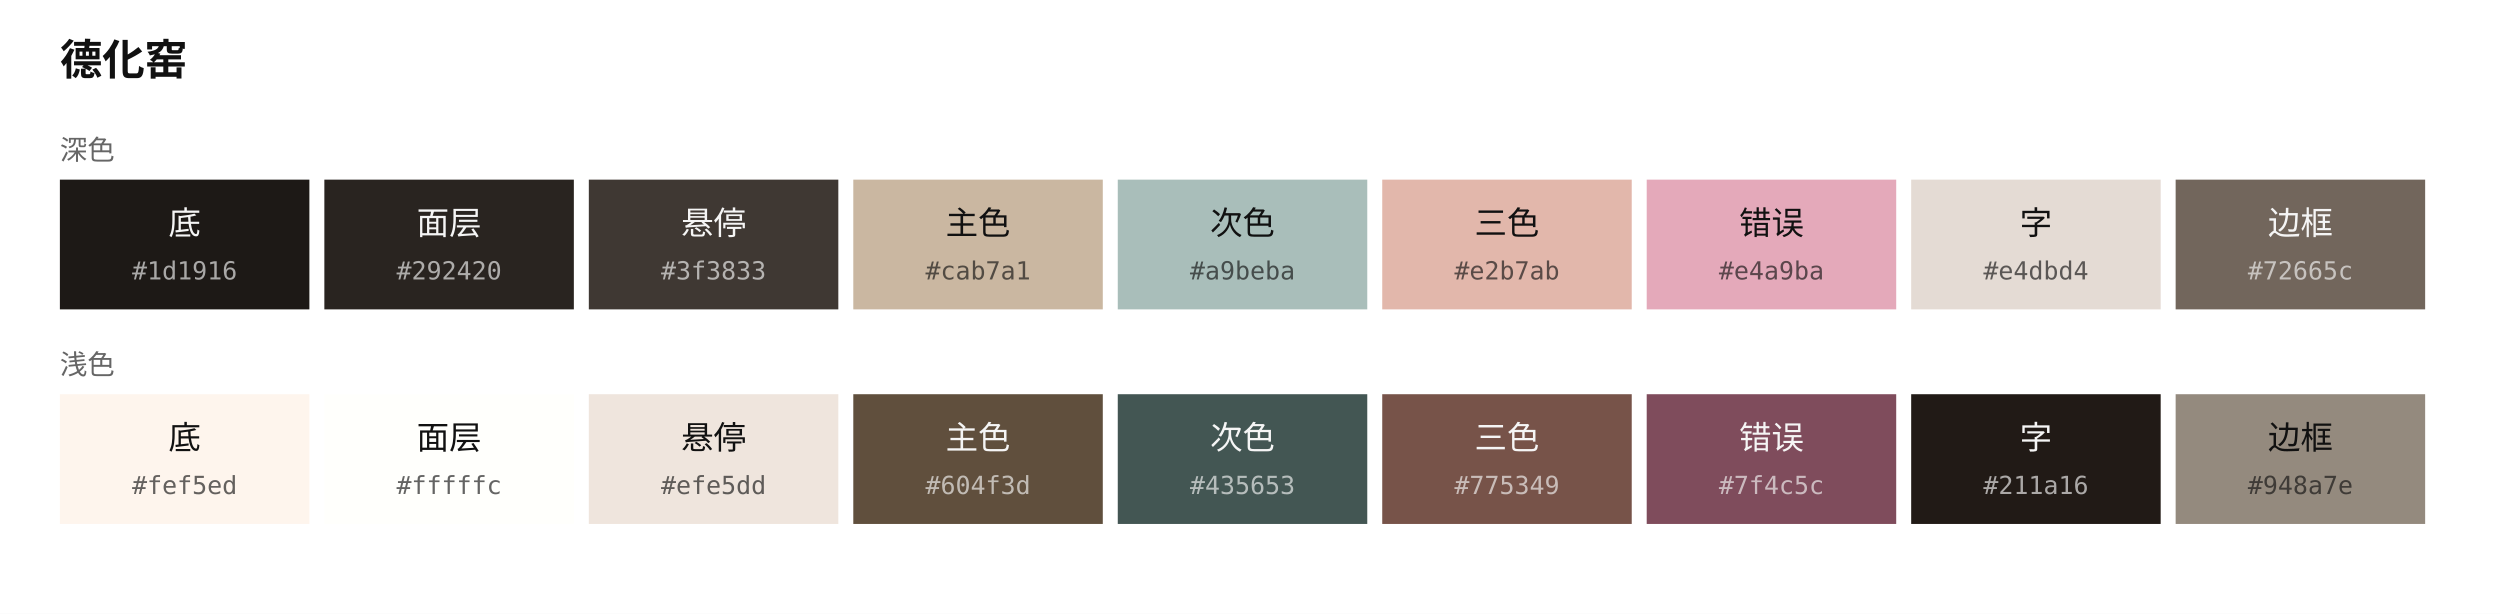
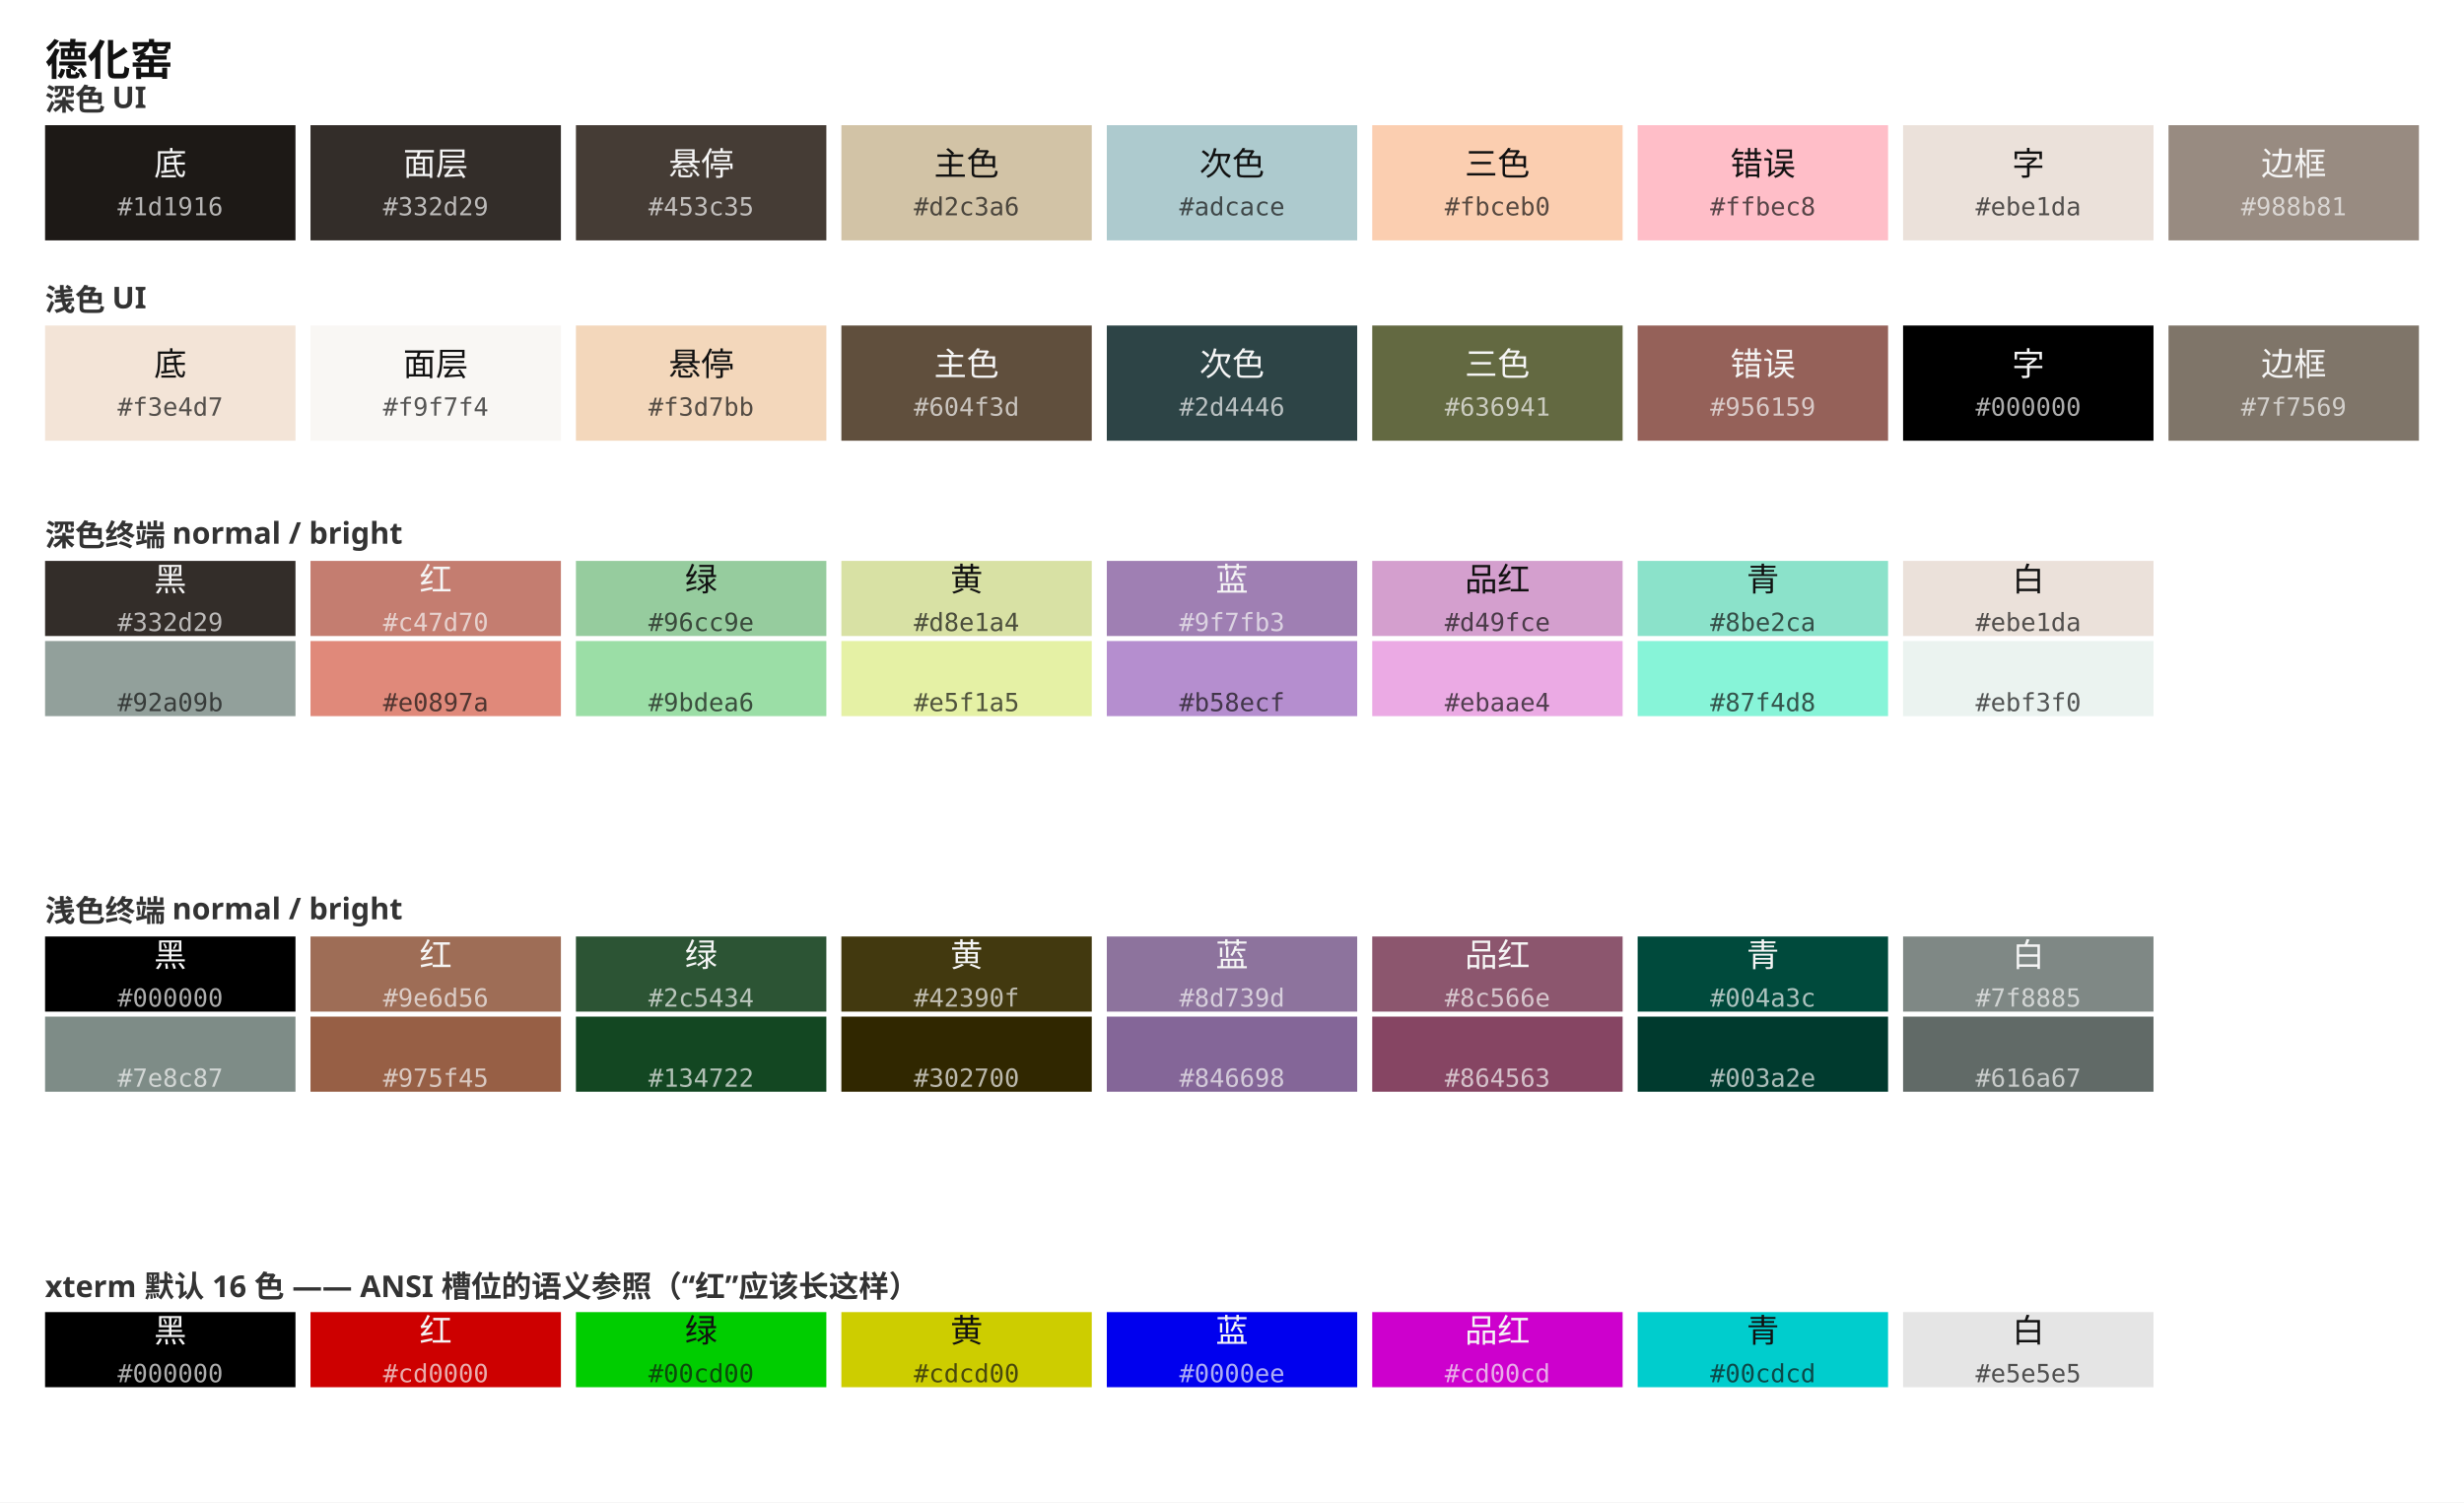
- <svg xmlns="http://www.w3.org/2000/svg" width="1002" height="246" viewBox="0 0 1002 246">
-   <rect width="1002" height="246" fill="#ffffff" />
-   <text x="24" y="30" font-size="17" font-weight="600" fill="#111" font-family="sans-serif">德化窑</text>
-   <text x="24" y="64" font-size="11" fill="#666" font-family="sans-serif">深色</text>
-   <rect x="24" y="72" width="100" height="52" fill="#1d1916" />
-   <text x="74.0" y="94.0" font-size="13" fill="#f5f5f5" text-anchor="middle" font-family="sans-serif">底</text>
-   <text x="74.0" y="112.0" font-size="10" fill="#f5f5f5" opacity="0.65" text-anchor="middle" font-family="monospace">#1d1916</text>
-   <rect x="130" y="72" width="100" height="52" fill="#292420" />
-   <text x="180.0" y="94.0" font-size="13" fill="#f5f5f5" text-anchor="middle" font-family="sans-serif">面层</text>
-   <text x="180.0" y="112.0" font-size="10" fill="#f5f5f5" opacity="0.65" text-anchor="middle" font-family="monospace">#292420</text>
-   <rect x="236" y="72" width="100" height="52" fill="#3f3833" />
-   <text x="286.0" y="94.0" font-size="13" fill="#f5f5f5" text-anchor="middle" font-family="sans-serif">悬停</text>
-   <text x="286.0" y="112.0" font-size="10" fill="#f5f5f5" opacity="0.65" text-anchor="middle" font-family="monospace">#3f3833</text>
-   <rect x="342" y="72" width="100" height="52" fill="#cab7a1" />
-   <text x="392.0" y="94.0" font-size="13" fill="#111111" text-anchor="middle" font-family="sans-serif">主色</text>
-   <text x="392.0" y="112.0" font-size="10" fill="#111111" opacity="0.65" text-anchor="middle" font-family="monospace">#cab7a1</text>
-   <rect x="448" y="72" width="100" height="52" fill="#a9beba" />
-   <text x="498.0" y="94.0" font-size="13" fill="#111111" text-anchor="middle" font-family="sans-serif">次色</text>
-   <text x="498.0" y="112.0" font-size="10" fill="#111111" opacity="0.65" text-anchor="middle" font-family="monospace">#a9beba</text>
-   <rect x="554" y="72" width="100" height="52" fill="#e2b7ab" />
-   <text x="604.0" y="94.0" font-size="13" fill="#111111" text-anchor="middle" font-family="sans-serif">三色</text>
-   <text x="604.0" y="112.0" font-size="10" fill="#111111" opacity="0.65" text-anchor="middle" font-family="monospace">#e2b7ab</text>
-   <rect x="660" y="72" width="100" height="52" fill="#e4a9ba" />
-   <text x="710.0" y="94.0" font-size="13" fill="#111111" text-anchor="middle" font-family="sans-serif">错误</text>
-   <text x="710.0" y="112.0" font-size="10" fill="#111111" opacity="0.65" text-anchor="middle" font-family="monospace">#e4a9ba</text>
-   <rect x="766" y="72" width="100" height="52" fill="#e4dbd4" />
-   <text x="816.0" y="94.0" font-size="13" fill="#111111" text-anchor="middle" font-family="sans-serif">字</text>
-   <text x="816.0" y="112.0" font-size="10" fill="#111111" opacity="0.65" text-anchor="middle" font-family="monospace">#e4dbd4</text>
-   <rect x="872" y="72" width="100" height="52" fill="#72665c" />
-   <text x="922.0" y="94.0" font-size="13" fill="#f5f5f5" text-anchor="middle" font-family="sans-serif">边框</text>
-   <text x="922.0" y="112.0" font-size="10" fill="#f5f5f5" opacity="0.65" text-anchor="middle" font-family="monospace">#72665c</text>
-   <text x="24" y="150" font-size="11" fill="#666" font-family="sans-serif">浅色</text>
-   <rect x="24" y="158" width="100" height="52" fill="#fef5ed" />
-   <text x="74.0" y="180.0" font-size="13" fill="#111111" text-anchor="middle" font-family="sans-serif">底</text>
-   <text x="74.0" y="198.0" font-size="10" fill="#111111" opacity="0.65" text-anchor="middle" font-family="monospace">#fef5ed</text>
-   <rect x="130" y="158" width="100" height="52" fill="#fffffc" />
-   <text x="180.0" y="180.0" font-size="13" fill="#111111" text-anchor="middle" font-family="sans-serif">面层</text>
-   <text x="180.0" y="198.0" font-size="10" fill="#111111" opacity="0.65" text-anchor="middle" font-family="monospace">#fffffc</text>
-   <rect x="236" y="158" width="100" height="52" fill="#efe5dd" />
-   <text x="286.0" y="180.0" font-size="13" fill="#111111" text-anchor="middle" font-family="sans-serif">悬停</text>
-   <text x="286.0" y="198.0" font-size="10" fill="#111111" opacity="0.65" text-anchor="middle" font-family="monospace">#efe5dd</text>
-   <rect x="342" y="158" width="100" height="52" fill="#604f3d" />
-   <text x="392.0" y="180.0" font-size="13" fill="#f5f5f5" text-anchor="middle" font-family="sans-serif">主色</text>
-   <text x="392.0" y="198.0" font-size="10" fill="#f5f5f5" opacity="0.65" text-anchor="middle" font-family="monospace">#604f3d</text>
-   <rect x="448" y="158" width="100" height="52" fill="#435653" />
-   <text x="498.0" y="180.0" font-size="13" fill="#f5f5f5" text-anchor="middle" font-family="sans-serif">次色</text>
-   <text x="498.0" y="198.0" font-size="10" fill="#f5f5f5" opacity="0.65" text-anchor="middle" font-family="monospace">#435653</text>
-   <rect x="554" y="158" width="100" height="52" fill="#775349" />
-   <text x="604.0" y="180.0" font-size="13" fill="#f5f5f5" text-anchor="middle" font-family="sans-serif">三色</text>
-   <text x="604.0" y="198.0" font-size="10" fill="#f5f5f5" opacity="0.65" text-anchor="middle" font-family="monospace">#775349</text>
-   <rect x="660" y="158" width="100" height="52" fill="#7f4c5c" />
-   <text x="710.0" y="180.0" font-size="13" fill="#f5f5f5" text-anchor="middle" font-family="sans-serif">错误</text>
-   <text x="710.0" y="198.0" font-size="10" fill="#f5f5f5" opacity="0.65" text-anchor="middle" font-family="monospace">#7f4c5c</text>
-   <rect x="766" y="158" width="100" height="52" fill="#211a16" />
-   <text x="816.0" y="180.0" font-size="13" fill="#f5f5f5" text-anchor="middle" font-family="sans-serif">字</text>
-   <text x="816.0" y="198.0" font-size="10" fill="#f5f5f5" opacity="0.65" text-anchor="middle" font-family="monospace">#211a16</text>
-   <rect x="872" y="158" width="100" height="52" fill="#948a7e" />
-   <text x="922.0" y="180.0" font-size="13" fill="#111111" text-anchor="middle" font-family="sans-serif">边框</text>
-   <text x="922.0" y="198.0" font-size="10" fill="#111111" opacity="0.65" text-anchor="middle" font-family="monospace">#948a7e</text>
+ <svg xmlns="http://www.w3.org/2000/svg" width="984" height="600" viewBox="0 0 984 600">
+   <rect width="984" height="600" fill="#ffffff" />
+   <text x="18" y="30" font-size="17" font-weight="600" fill="#111" font-family="sans-serif">德化窑</text>
+   <text x="18" y="44" font-size="12" font-weight="600" fill="#333" font-family="sans-serif">深色 UI</text>
+   <rect x="18" y="50" width="100" height="46" fill="#1d1916" />
+   <text x="68.0" y="70.0" font-size="13" fill="#f5f5f5" text-anchor="middle" font-family="sans-serif">底</text>
+   <text x="68.0" y="86.0" font-size="10" fill="#f5f5f5" opacity="0.7" text-anchor="middle" font-family="monospace">#1d1916</text>
+   <rect x="124" y="50" width="100" height="46" fill="#332d29" />
+   <text x="174.0" y="70.0" font-size="13" fill="#f5f5f5" text-anchor="middle" font-family="sans-serif">面层</text>
+   <text x="174.0" y="86.0" font-size="10" fill="#f5f5f5" opacity="0.7" text-anchor="middle" font-family="monospace">#332d29</text>
+   <rect x="230" y="50" width="100" height="46" fill="#453c35" />
+   <text x="280.0" y="70.0" font-size="13" fill="#f5f5f5" text-anchor="middle" font-family="sans-serif">悬停</text>
+   <text x="280.0" y="86.0" font-size="10" fill="#f5f5f5" opacity="0.7" text-anchor="middle" font-family="monospace">#453c35</text>
+   <rect x="336" y="50" width="100" height="46" fill="#d2c3a6" />
+   <text x="386.0" y="70.0" font-size="13" fill="#111111" text-anchor="middle" font-family="sans-serif">主色</text>
+   <text x="386.0" y="86.0" font-size="10" fill="#111111" opacity="0.7" text-anchor="middle" font-family="monospace">#d2c3a6</text>
+   <rect x="442" y="50" width="100" height="46" fill="#adcace" />
+   <text x="492.0" y="70.0" font-size="13" fill="#111111" text-anchor="middle" font-family="sans-serif">次色</text>
+   <text x="492.0" y="86.0" font-size="10" fill="#111111" opacity="0.7" text-anchor="middle" font-family="monospace">#adcace</text>
+   <rect x="548" y="50" width="100" height="46" fill="#fbceb0" />
+   <text x="598.0" y="70.0" font-size="13" fill="#111111" text-anchor="middle" font-family="sans-serif">三色</text>
+   <text x="598.0" y="86.0" font-size="10" fill="#111111" opacity="0.7" text-anchor="middle" font-family="monospace">#fbceb0</text>
+   <rect x="654" y="50" width="100" height="46" fill="#ffbec8" />
+   <text x="704.0" y="70.0" font-size="13" fill="#111111" text-anchor="middle" font-family="sans-serif">错误</text>
+   <text x="704.0" y="86.0" font-size="10" fill="#111111" opacity="0.7" text-anchor="middle" font-family="monospace">#ffbec8</text>
+   <rect x="760" y="50" width="100" height="46" fill="#ebe1da" />
+   <text x="810.0" y="70.0" font-size="13" fill="#111111" text-anchor="middle" font-family="sans-serif">字</text>
+   <text x="810.0" y="86.0" font-size="10" fill="#111111" opacity="0.7" text-anchor="middle" font-family="monospace">#ebe1da</text>
+   <rect x="866" y="50" width="100" height="46" fill="#988b81" />
+   <text x="916.0" y="70.0" font-size="13" fill="#f5f5f5" text-anchor="middle" font-family="sans-serif">边框</text>
+   <text x="916.0" y="86.0" font-size="10" fill="#f5f5f5" opacity="0.7" text-anchor="middle" font-family="monospace">#988b81</text>
+   <text x="18" y="124" font-size="12" font-weight="600" fill="#333" font-family="sans-serif">浅色 UI</text>
+   <rect x="18" y="130" width="100" height="46" fill="#f3e4d7" />
+   <text x="68.0" y="150.0" font-size="13" fill="#111111" text-anchor="middle" font-family="sans-serif">底</text>
+   <text x="68.0" y="166.0" font-size="10" fill="#111111" opacity="0.7" text-anchor="middle" font-family="monospace">#f3e4d7</text>
+   <rect x="124" y="130" width="100" height="46" fill="#f9f7f4" />
+   <text x="174.0" y="150.0" font-size="13" fill="#111111" text-anchor="middle" font-family="sans-serif">面层</text>
+   <text x="174.0" y="166.0" font-size="10" fill="#111111" opacity="0.7" text-anchor="middle" font-family="monospace">#f9f7f4</text>
+   <rect x="230" y="130" width="100" height="46" fill="#f3d7bb" />
+   <text x="280.0" y="150.0" font-size="13" fill="#111111" text-anchor="middle" font-family="sans-serif">悬停</text>
+   <text x="280.0" y="166.0" font-size="10" fill="#111111" opacity="0.7" text-anchor="middle" font-family="monospace">#f3d7bb</text>
+   <rect x="336" y="130" width="100" height="46" fill="#604f3d" />
+   <text x="386.0" y="150.0" font-size="13" fill="#f5f5f5" text-anchor="middle" font-family="sans-serif">主色</text>
+   <text x="386.0" y="166.0" font-size="10" fill="#f5f5f5" opacity="0.7" text-anchor="middle" font-family="monospace">#604f3d</text>
+   <rect x="442" y="130" width="100" height="46" fill="#2d4446" />
+   <text x="492.0" y="150.0" font-size="13" fill="#f5f5f5" text-anchor="middle" font-family="sans-serif">次色</text>
+   <text x="492.0" y="166.0" font-size="10" fill="#f5f5f5" opacity="0.7" text-anchor="middle" font-family="monospace">#2d4446</text>
+   <rect x="548" y="130" width="100" height="46" fill="#636941" />
+   <text x="598.0" y="150.0" font-size="13" fill="#f5f5f5" text-anchor="middle" font-family="sans-serif">三色</text>
+   <text x="598.0" y="166.0" font-size="10" fill="#f5f5f5" opacity="0.7" text-anchor="middle" font-family="monospace">#636941</text>
+   <rect x="654" y="130" width="100" height="46" fill="#956159" />
+   <text x="704.0" y="150.0" font-size="13" fill="#f5f5f5" text-anchor="middle" font-family="sans-serif">错误</text>
+   <text x="704.0" y="166.0" font-size="10" fill="#f5f5f5" opacity="0.7" text-anchor="middle" font-family="monospace">#956159</text>
+   <rect x="760" y="130" width="100" height="46" fill="#000000" />
+   <text x="810.0" y="150.0" font-size="13" fill="#f5f5f5" text-anchor="middle" font-family="sans-serif">字</text>
+   <text x="810.0" y="166.0" font-size="10" fill="#f5f5f5" opacity="0.7" text-anchor="middle" font-family="monospace">#000000</text>
+   <rect x="866" y="130" width="100" height="46" fill="#7f7569" />
+   <text x="916.0" y="150.0" font-size="13" fill="#f5f5f5" text-anchor="middle" font-family="sans-serif">边框</text>
+   <text x="916.0" y="166.0" font-size="10" fill="#f5f5f5" opacity="0.7" text-anchor="middle" font-family="monospace">#7f7569</text>
+   <text x="18" y="218" font-size="12" font-weight="600" fill="#333" font-family="sans-serif">深色终端 normal / bright</text>
+   <rect x="18" y="224" width="100" height="30" fill="#332d29" />
+   <text x="68.0" y="236.0" font-size="13" fill="#f5f5f5" text-anchor="middle" font-family="sans-serif">黑</text>
+   <text x="68.0" y="252.0" font-size="10" fill="#f5f5f5" opacity="0.7" text-anchor="middle" font-family="monospace">#332d29</text>
+   <rect x="124" y="224" width="100" height="30" fill="#c47d70" />
+   <text x="174.0" y="236.0" font-size="13" fill="#f5f5f5" text-anchor="middle" font-family="sans-serif">红</text>
+   <text x="174.0" y="252.0" font-size="10" fill="#f5f5f5" opacity="0.7" text-anchor="middle" font-family="monospace">#c47d70</text>
+   <rect x="230" y="224" width="100" height="30" fill="#96cc9e" />
+   <text x="280.0" y="236.0" font-size="13" fill="#111111" text-anchor="middle" font-family="sans-serif">绿</text>
+   <text x="280.0" y="252.0" font-size="10" fill="#111111" opacity="0.7" text-anchor="middle" font-family="monospace">#96cc9e</text>
+   <rect x="336" y="224" width="100" height="30" fill="#d8e1a4" />
+   <text x="386.0" y="236.0" font-size="13" fill="#111111" text-anchor="middle" font-family="sans-serif">黄</text>
+   <text x="386.0" y="252.0" font-size="10" fill="#111111" opacity="0.7" text-anchor="middle" font-family="monospace">#d8e1a4</text>
+   <rect x="442" y="224" width="100" height="30" fill="#9f7fb3" />
+   <text x="492.0" y="236.0" font-size="13" fill="#f5f5f5" text-anchor="middle" font-family="sans-serif">蓝</text>
+   <text x="492.0" y="252.0" font-size="10" fill="#f5f5f5" opacity="0.7" text-anchor="middle" font-family="monospace">#9f7fb3</text>
+   <rect x="548" y="224" width="100" height="30" fill="#d49fce" />
+   <text x="598.0" y="236.0" font-size="13" fill="#111111" text-anchor="middle" font-family="sans-serif">品红</text>
+   <text x="598.0" y="252.0" font-size="10" fill="#111111" opacity="0.7" text-anchor="middle" font-family="monospace">#d49fce</text>
+   <rect x="654" y="224" width="100" height="30" fill="#8be2ca" />
+   <text x="704.0" y="236.0" font-size="13" fill="#111111" text-anchor="middle" font-family="sans-serif">青</text>
+   <text x="704.0" y="252.0" font-size="10" fill="#111111" opacity="0.7" text-anchor="middle" font-family="monospace">#8be2ca</text>
+   <rect x="760" y="224" width="100" height="30" fill="#ebe1da" />
+   <text x="810.0" y="236.0" font-size="13" fill="#111111" text-anchor="middle" font-family="sans-serif">白</text>
+   <text x="810.0" y="252.0" font-size="10" fill="#111111" opacity="0.7" text-anchor="middle" font-family="monospace">#ebe1da</text>
+   <rect x="18" y="256" width="100" height="30" fill="#92a09b" />
+   <text x="68.0" y="268.0" font-size="13" fill="#111111" text-anchor="middle" font-family="sans-serif" />
+   <text x="68.0" y="284.0" font-size="10" fill="#111111" opacity="0.7" text-anchor="middle" font-family="monospace">#92a09b</text>
+   <rect x="124" y="256" width="100" height="30" fill="#e0897a" />
+   <text x="174.0" y="268.0" font-size="13" fill="#111111" text-anchor="middle" font-family="sans-serif" />
+   <text x="174.0" y="284.0" font-size="10" fill="#111111" opacity="0.7" text-anchor="middle" font-family="monospace">#e0897a</text>
+   <rect x="230" y="256" width="100" height="30" fill="#9bdea6" />
+   <text x="280.0" y="268.0" font-size="13" fill="#111111" text-anchor="middle" font-family="sans-serif" />
+   <text x="280.0" y="284.0" font-size="10" fill="#111111" opacity="0.7" text-anchor="middle" font-family="monospace">#9bdea6</text>
+   <rect x="336" y="256" width="100" height="30" fill="#e5f1a5" />
+   <text x="386.0" y="268.0" font-size="13" fill="#111111" text-anchor="middle" font-family="sans-serif" />
+   <text x="386.0" y="284.0" font-size="10" fill="#111111" opacity="0.7" text-anchor="middle" font-family="monospace">#e5f1a5</text>
+   <rect x="442" y="256" width="100" height="30" fill="#b58ecf" />
+   <text x="492.0" y="268.0" font-size="13" fill="#111111" text-anchor="middle" font-family="sans-serif" />
+   <text x="492.0" y="284.0" font-size="10" fill="#111111" opacity="0.7" text-anchor="middle" font-family="monospace">#b58ecf</text>
+   <rect x="548" y="256" width="100" height="30" fill="#ebaae4" />
+   <text x="598.0" y="268.0" font-size="13" fill="#111111" text-anchor="middle" font-family="sans-serif" />
+   <text x="598.0" y="284.0" font-size="10" fill="#111111" opacity="0.7" text-anchor="middle" font-family="monospace">#ebaae4</text>
+   <rect x="654" y="256" width="100" height="30" fill="#87f4d8" />
+   <text x="704.0" y="268.0" font-size="13" fill="#111111" text-anchor="middle" font-family="sans-serif" />
+   <text x="704.0" y="284.0" font-size="10" fill="#111111" opacity="0.7" text-anchor="middle" font-family="monospace">#87f4d8</text>
+   <rect x="760" y="256" width="100" height="30" fill="#ebf3f0" />
+   <text x="810.0" y="268.0" font-size="13" fill="#111111" text-anchor="middle" font-family="sans-serif" />
+   <text x="810.0" y="284.0" font-size="10" fill="#111111" opacity="0.7" text-anchor="middle" font-family="monospace">#ebf3f0</text>
+   <text x="18" y="368" font-size="12" font-weight="600" fill="#333" font-family="sans-serif">浅色终端 normal / bright</text>
+   <rect x="18" y="374" width="100" height="30" fill="#000000" />
+   <text x="68.0" y="386.0" font-size="13" fill="#f5f5f5" text-anchor="middle" font-family="sans-serif">黑</text>
+   <text x="68.0" y="402.0" font-size="10" fill="#f5f5f5" opacity="0.7" text-anchor="middle" font-family="monospace">#000000</text>
+   <rect x="124" y="374" width="100" height="30" fill="#9e6d56" />
+   <text x="174.0" y="386.0" font-size="13" fill="#f5f5f5" text-anchor="middle" font-family="sans-serif">红</text>
+   <text x="174.0" y="402.0" font-size="10" fill="#f5f5f5" opacity="0.7" text-anchor="middle" font-family="monospace">#9e6d56</text>
+   <rect x="230" y="374" width="100" height="30" fill="#2c5434" />
+   <text x="280.0" y="386.0" font-size="13" fill="#f5f5f5" text-anchor="middle" font-family="sans-serif">绿</text>
+   <text x="280.0" y="402.0" font-size="10" fill="#f5f5f5" opacity="0.7" text-anchor="middle" font-family="monospace">#2c5434</text>
+   <rect x="336" y="374" width="100" height="30" fill="#42390f" />
+   <text x="386.0" y="386.0" font-size="13" fill="#f5f5f5" text-anchor="middle" font-family="sans-serif">黄</text>
+   <text x="386.0" y="402.0" font-size="10" fill="#f5f5f5" opacity="0.7" text-anchor="middle" font-family="monospace">#42390f</text>
+   <rect x="442" y="374" width="100" height="30" fill="#8d739d" />
+   <text x="492.0" y="386.0" font-size="13" fill="#f5f5f5" text-anchor="middle" font-family="sans-serif">蓝</text>
+   <text x="492.0" y="402.0" font-size="10" fill="#f5f5f5" opacity="0.7" text-anchor="middle" font-family="monospace">#8d739d</text>
+   <rect x="548" y="374" width="100" height="30" fill="#8c566e" />
+   <text x="598.0" y="386.0" font-size="13" fill="#f5f5f5" text-anchor="middle" font-family="sans-serif">品红</text>
+   <text x="598.0" y="402.0" font-size="10" fill="#f5f5f5" opacity="0.7" text-anchor="middle" font-family="monospace">#8c566e</text>
+   <rect x="654" y="374" width="100" height="30" fill="#004a3c" />
+   <text x="704.0" y="386.0" font-size="13" fill="#f5f5f5" text-anchor="middle" font-family="sans-serif">青</text>
+   <text x="704.0" y="402.0" font-size="10" fill="#f5f5f5" opacity="0.7" text-anchor="middle" font-family="monospace">#004a3c</text>
+   <rect x="760" y="374" width="100" height="30" fill="#7f8885" />
+   <text x="810.0" y="386.0" font-size="13" fill="#f5f5f5" text-anchor="middle" font-family="sans-serif">白</text>
+   <text x="810.0" y="402.0" font-size="10" fill="#f5f5f5" opacity="0.7" text-anchor="middle" font-family="monospace">#7f8885</text>
+   <rect x="18" y="406" width="100" height="30" fill="#7e8c87" />
+   <text x="68.0" y="418.0" font-size="13" fill="#f5f5f5" text-anchor="middle" font-family="sans-serif" />
+   <text x="68.0" y="434.0" font-size="10" fill="#f5f5f5" opacity="0.7" text-anchor="middle" font-family="monospace">#7e8c87</text>
+   <rect x="124" y="406" width="100" height="30" fill="#975f45" />
+   <text x="174.0" y="418.0" font-size="13" fill="#f5f5f5" text-anchor="middle" font-family="sans-serif" />
+   <text x="174.0" y="434.0" font-size="10" fill="#f5f5f5" opacity="0.7" text-anchor="middle" font-family="monospace">#975f45</text>
+   <rect x="230" y="406" width="100" height="30" fill="#134722" />
+   <text x="280.0" y="418.0" font-size="13" fill="#f5f5f5" text-anchor="middle" font-family="sans-serif" />
+   <text x="280.0" y="434.0" font-size="10" fill="#f5f5f5" opacity="0.7" text-anchor="middle" font-family="monospace">#134722</text>
+   <rect x="336" y="406" width="100" height="30" fill="#302700" />
+   <text x="386.0" y="418.0" font-size="13" fill="#f5f5f5" text-anchor="middle" font-family="sans-serif" />
+   <text x="386.0" y="434.0" font-size="10" fill="#f5f5f5" opacity="0.7" text-anchor="middle" font-family="monospace">#302700</text>
+   <rect x="442" y="406" width="100" height="30" fill="#846698" />
+   <text x="492.0" y="418.0" font-size="13" fill="#f5f5f5" text-anchor="middle" font-family="sans-serif" />
+   <text x="492.0" y="434.0" font-size="10" fill="#f5f5f5" opacity="0.7" text-anchor="middle" font-family="monospace">#846698</text>
+   <rect x="548" y="406" width="100" height="30" fill="#864563" />
+   <text x="598.0" y="418.0" font-size="13" fill="#f5f5f5" text-anchor="middle" font-family="sans-serif" />
+   <text x="598.0" y="434.0" font-size="10" fill="#f5f5f5" opacity="0.7" text-anchor="middle" font-family="monospace">#864563</text>
+   <rect x="654" y="406" width="100" height="30" fill="#003a2e" />
+   <text x="704.0" y="418.0" font-size="13" fill="#f5f5f5" text-anchor="middle" font-family="sans-serif" />
+   <text x="704.0" y="434.0" font-size="10" fill="#f5f5f5" opacity="0.7" text-anchor="middle" font-family="monospace">#003a2e</text>
+   <rect x="760" y="406" width="100" height="30" fill="#616a67" />
+   <text x="810.0" y="418.0" font-size="13" fill="#f5f5f5" text-anchor="middle" font-family="sans-serif" />
+   <text x="810.0" y="434.0" font-size="10" fill="#f5f5f5" opacity="0.7" text-anchor="middle" font-family="monospace">#616a67</text>
+   <text x="18" y="518" font-size="12" font-weight="600" fill="#333" font-family="sans-serif">xterm 默认 16 色 —— ANSI 槽位的语义参照（“红”应该长这样）</text>
+   <rect x="18" y="524" width="100" height="30" fill="#000000" />
+   <text x="68.0" y="536.0" font-size="13" fill="#f5f5f5" text-anchor="middle" font-family="sans-serif">黑</text>
+   <text x="68.0" y="552.0" font-size="10" fill="#f5f5f5" opacity="0.7" text-anchor="middle" font-family="monospace">#000000</text>
+   <rect x="124" y="524" width="100" height="30" fill="#cd0000" />
+   <text x="174.0" y="536.0" font-size="13" fill="#f5f5f5" text-anchor="middle" font-family="sans-serif">红</text>
+   <text x="174.0" y="552.0" font-size="10" fill="#f5f5f5" opacity="0.7" text-anchor="middle" font-family="monospace">#cd0000</text>
+   <rect x="230" y="524" width="100" height="30" fill="#00cd00" />
+   <text x="280.0" y="536.0" font-size="13" fill="#111111" text-anchor="middle" font-family="sans-serif">绿</text>
+   <text x="280.0" y="552.0" font-size="10" fill="#111111" opacity="0.7" text-anchor="middle" font-family="monospace">#00cd00</text>
+   <rect x="336" y="524" width="100" height="30" fill="#cdcd00" />
+   <text x="386.0" y="536.0" font-size="13" fill="#111111" text-anchor="middle" font-family="sans-serif">黄</text>
+   <text x="386.0" y="552.0" font-size="10" fill="#111111" opacity="0.7" text-anchor="middle" font-family="monospace">#cdcd00</text>
+   <rect x="442" y="524" width="100" height="30" fill="#0000ee" />
+   <text x="492.0" y="536.0" font-size="13" fill="#f5f5f5" text-anchor="middle" font-family="sans-serif">蓝</text>
+   <text x="492.0" y="552.0" font-size="10" fill="#f5f5f5" opacity="0.7" text-anchor="middle" font-family="monospace">#0000ee</text>
+   <rect x="548" y="524" width="100" height="30" fill="#cd00cd" />
+   <text x="598.0" y="536.0" font-size="13" fill="#f5f5f5" text-anchor="middle" font-family="sans-serif">品红</text>
+   <text x="598.0" y="552.0" font-size="10" fill="#f5f5f5" opacity="0.7" text-anchor="middle" font-family="monospace">#cd00cd</text>
+   <rect x="654" y="524" width="100" height="30" fill="#00cdcd" />
+   <text x="704.0" y="536.0" font-size="13" fill="#111111" text-anchor="middle" font-family="sans-serif">青</text>
+   <text x="704.0" y="552.0" font-size="10" fill="#111111" opacity="0.7" text-anchor="middle" font-family="monospace">#00cdcd</text>
+   <rect x="760" y="524" width="100" height="30" fill="#e5e5e5" />
+   <text x="810.0" y="536.0" font-size="13" fill="#111111" text-anchor="middle" font-family="sans-serif">白</text>
+   <text x="810.0" y="552.0" font-size="10" fill="#111111" opacity="0.7" text-anchor="middle" font-family="monospace">#e5e5e5</text>
</svg>
